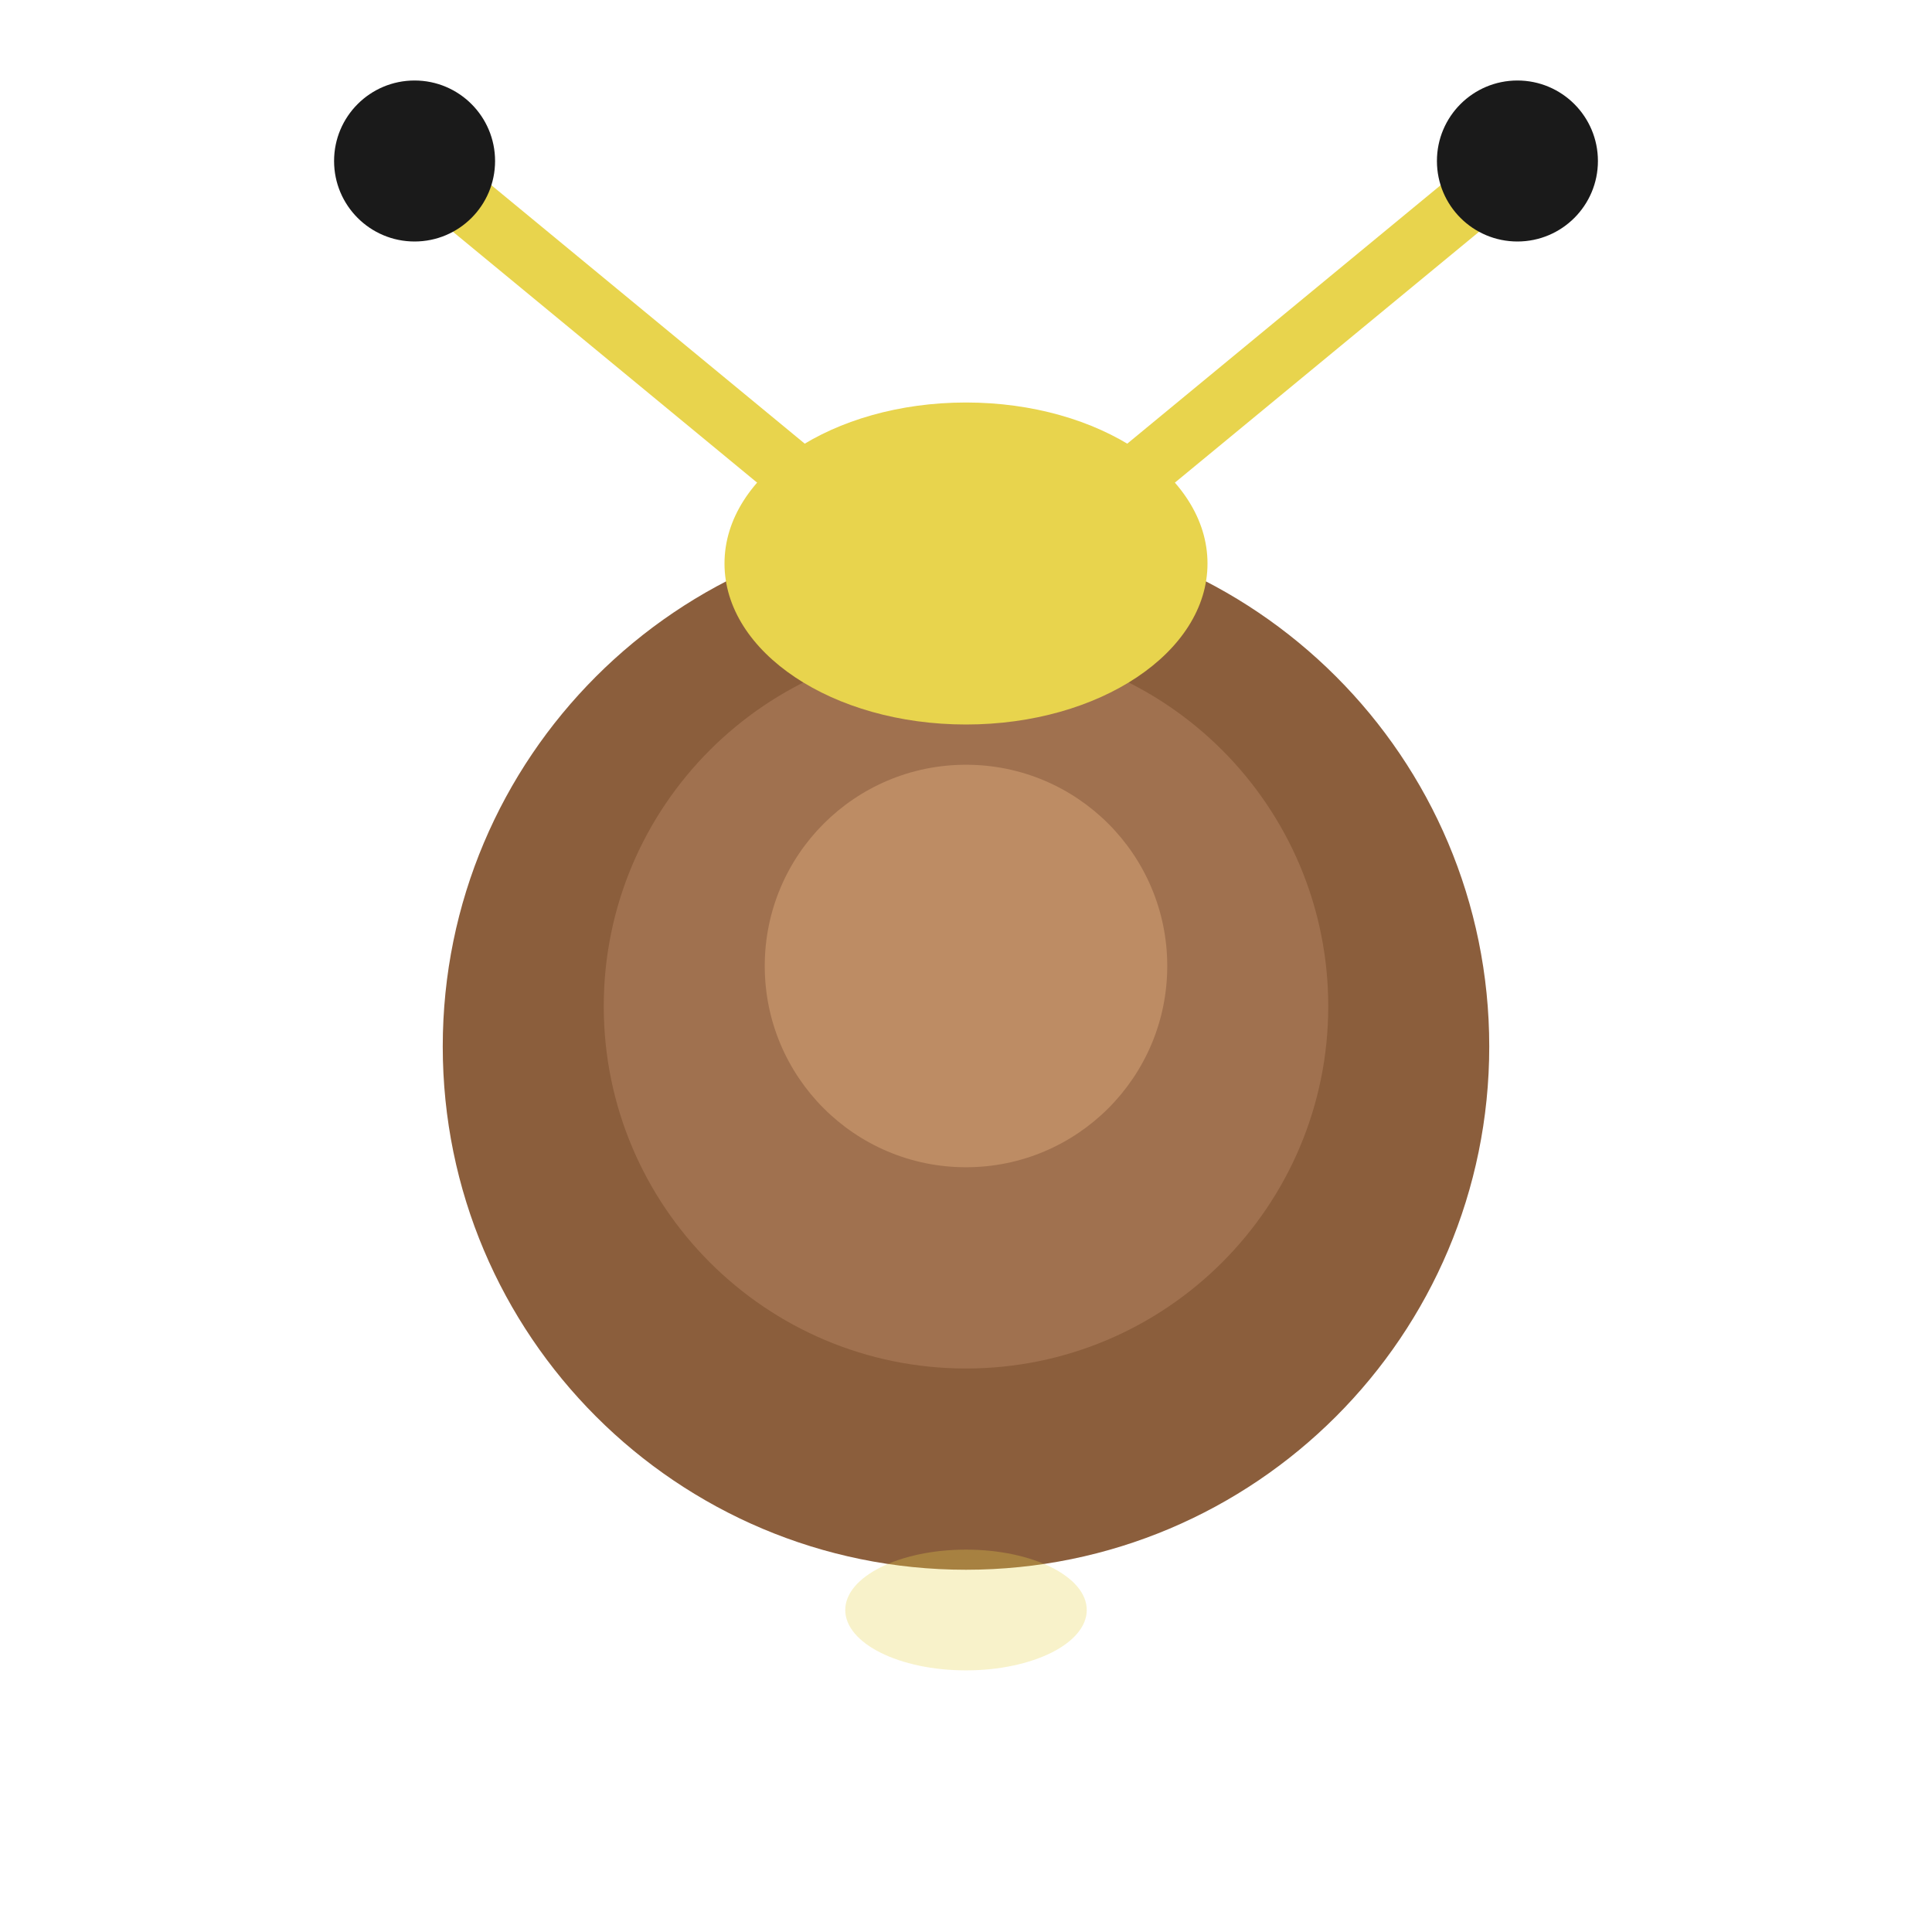
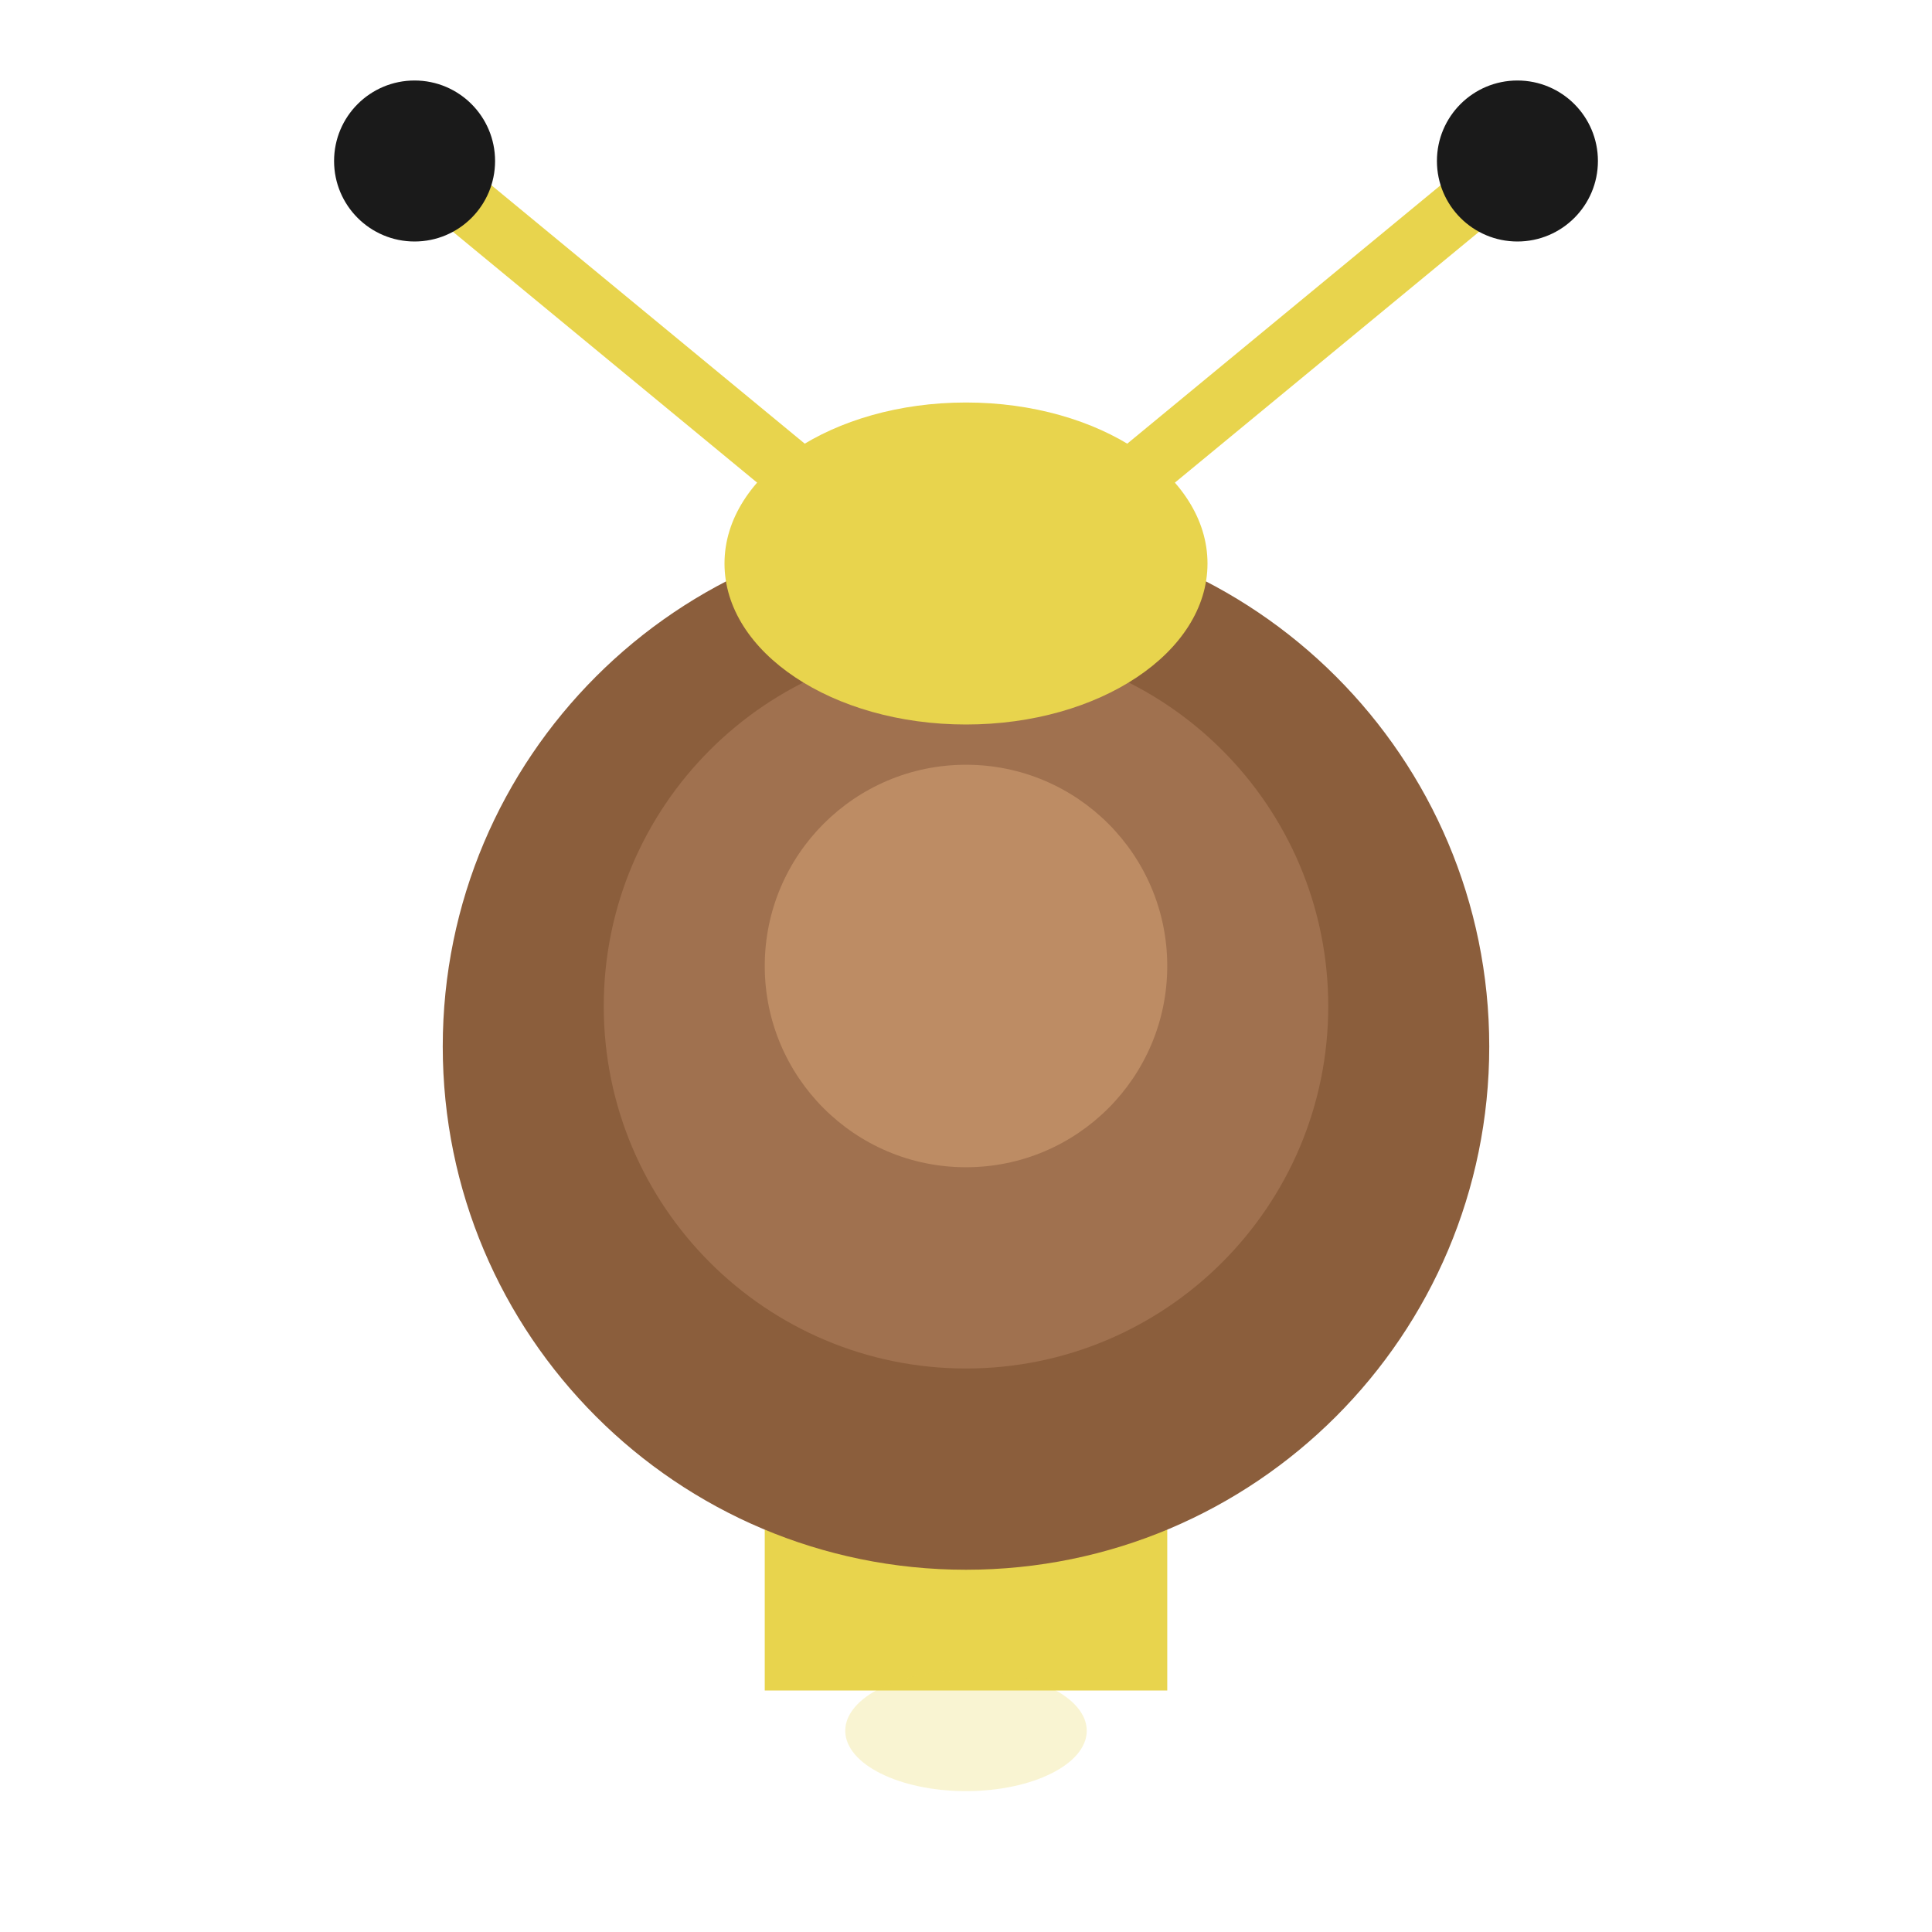
<svg xmlns="http://www.w3.org/2000/svg" viewBox="0 0 48 48" width="48" height="48">
+   <path d="M 19 38 L 29 38 L 29 42 L 19 42 Z" fill="#E8D44D" />
  <circle cx="24" cy="26" r="13" fill="#8B5E3C" />
  <circle cx="24" cy="25" r="9" fill="#A0714F" />
  <circle cx="24" cy="24" r="5" fill="#BD8C64" />
  <ellipse cx="24" cy="14" rx="6" ry="4" fill="#E8D44D" />
-   <ellipse cx="24" cy="40" rx="3" ry="1.5" fill="#E8D44D" opacity="0.3" />
-   <line x1="20" y1="12" x2="10.3" y2="4.0" stroke="#E8D44D" stroke-width="1.5" stroke-linecap="round" />
-   <circle cx="10.3" cy="4.0" r="2.0" fill="#1a1a1a" />
-   <line x1="28" y1="12" x2="37.7" y2="4.0" stroke="#E8D44D" stroke-width="1.5" stroke-linecap="round" />
-   <circle cx="37.7" cy="4.0" r="2.0" fill="#1a1a1a" />
+   <ellipse cx="24" cy="43" rx="3" ry="1.5" fill="#E8D44D" opacity="0.25" />
+   <line x1="20" y1="12" x2="10.3" y2="4" stroke="#E8D44D" stroke-width="1.5" stroke-linecap="round" />
+   <circle cx="10.3" cy="4" r="2.0" fill="#1a1a1a" />
+   <line x1="28" y1="12" x2="37.7" y2="4" stroke="#E8D44D" stroke-width="1.5" stroke-linecap="round" />
+   <circle cx="37.7" cy="4" r="2.0" fill="#1a1a1a" />
</svg>
